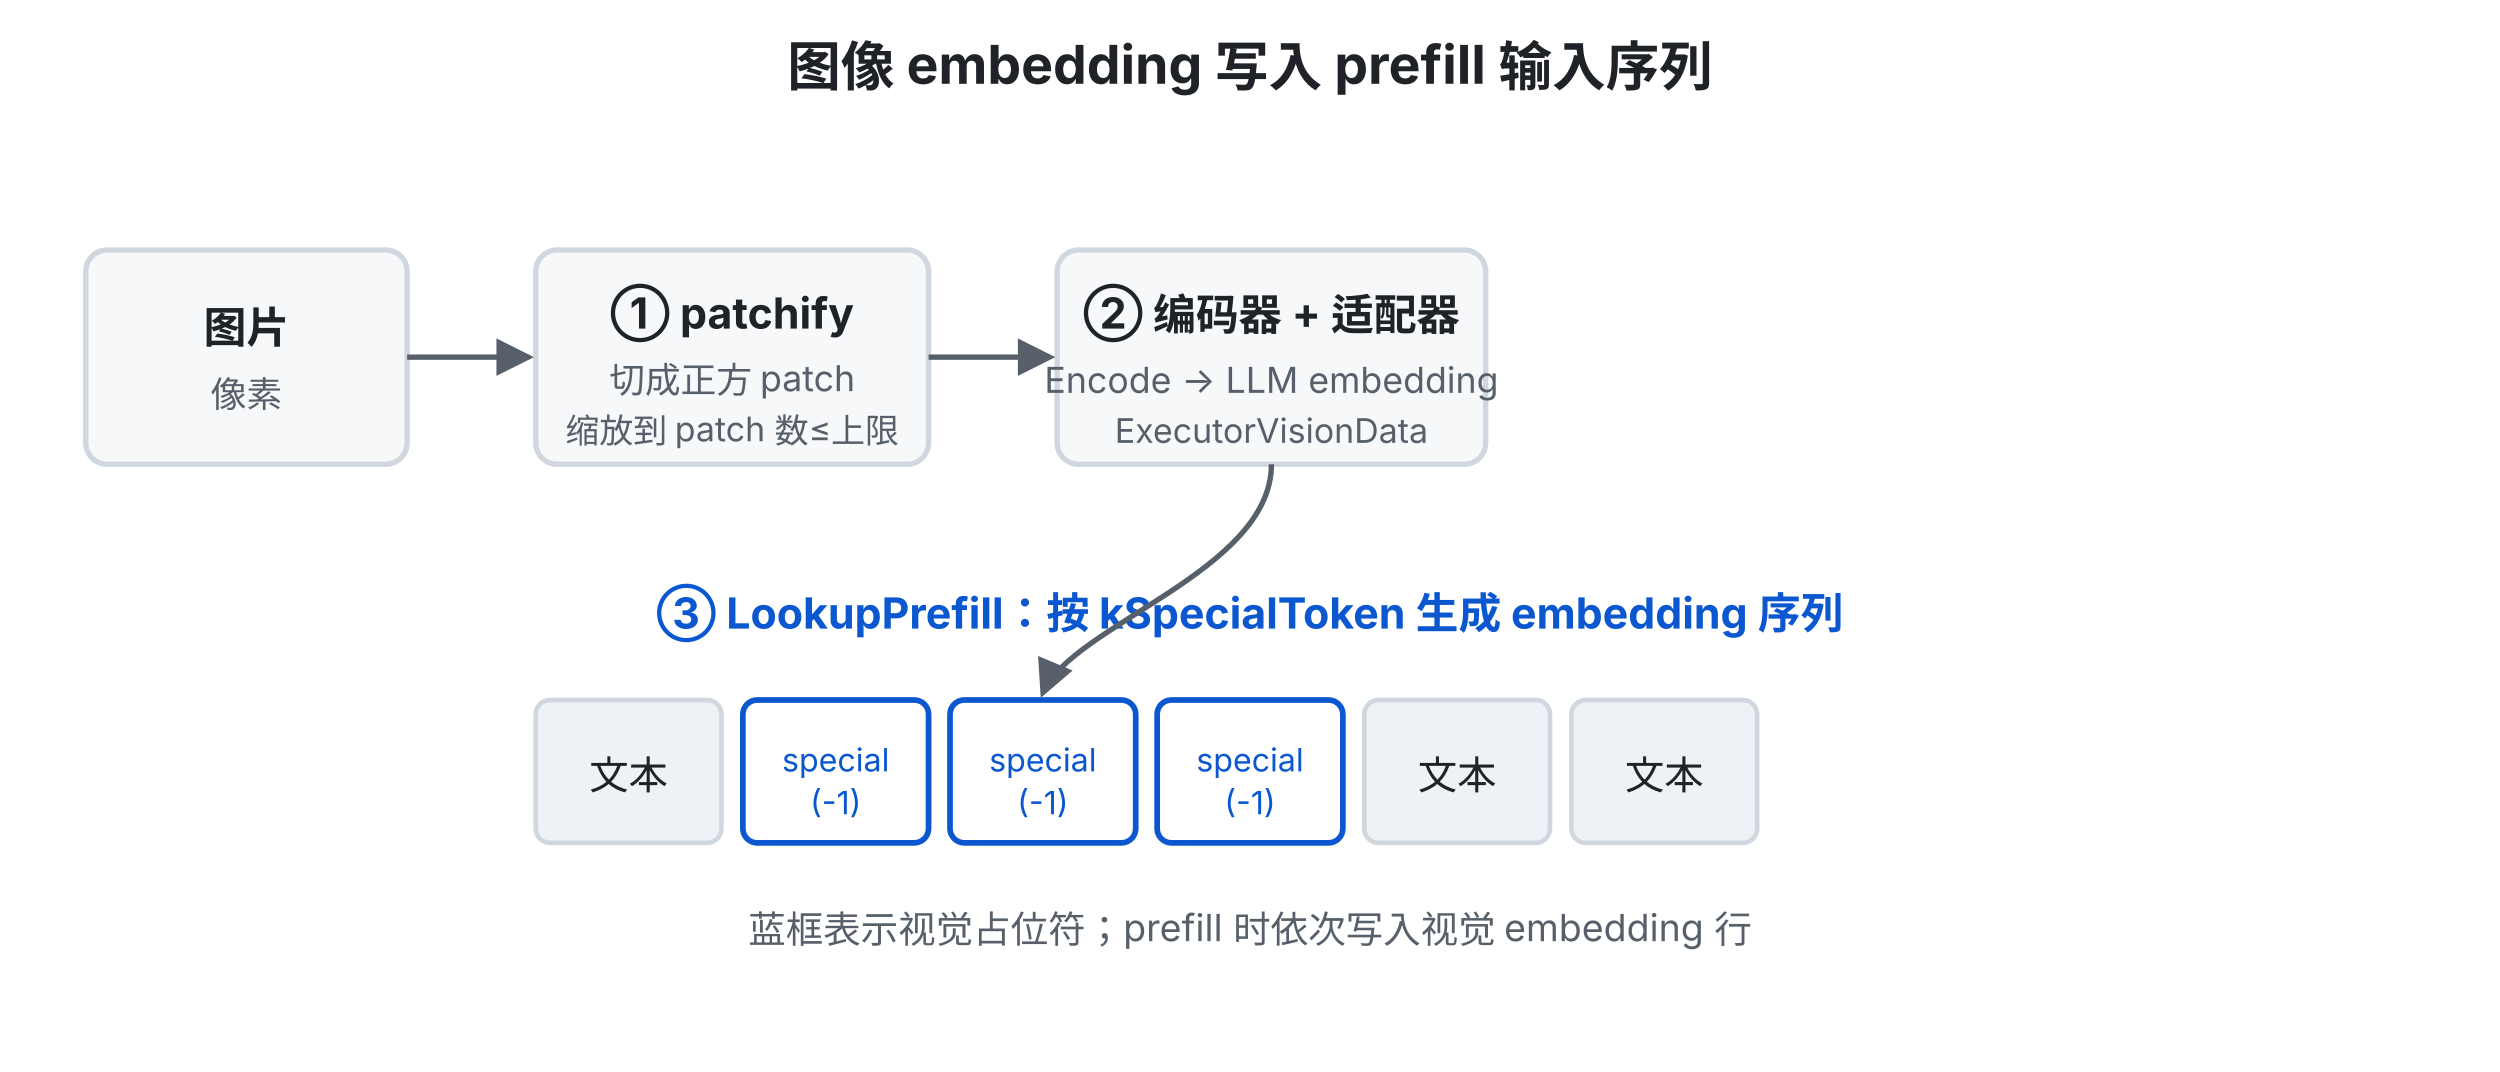
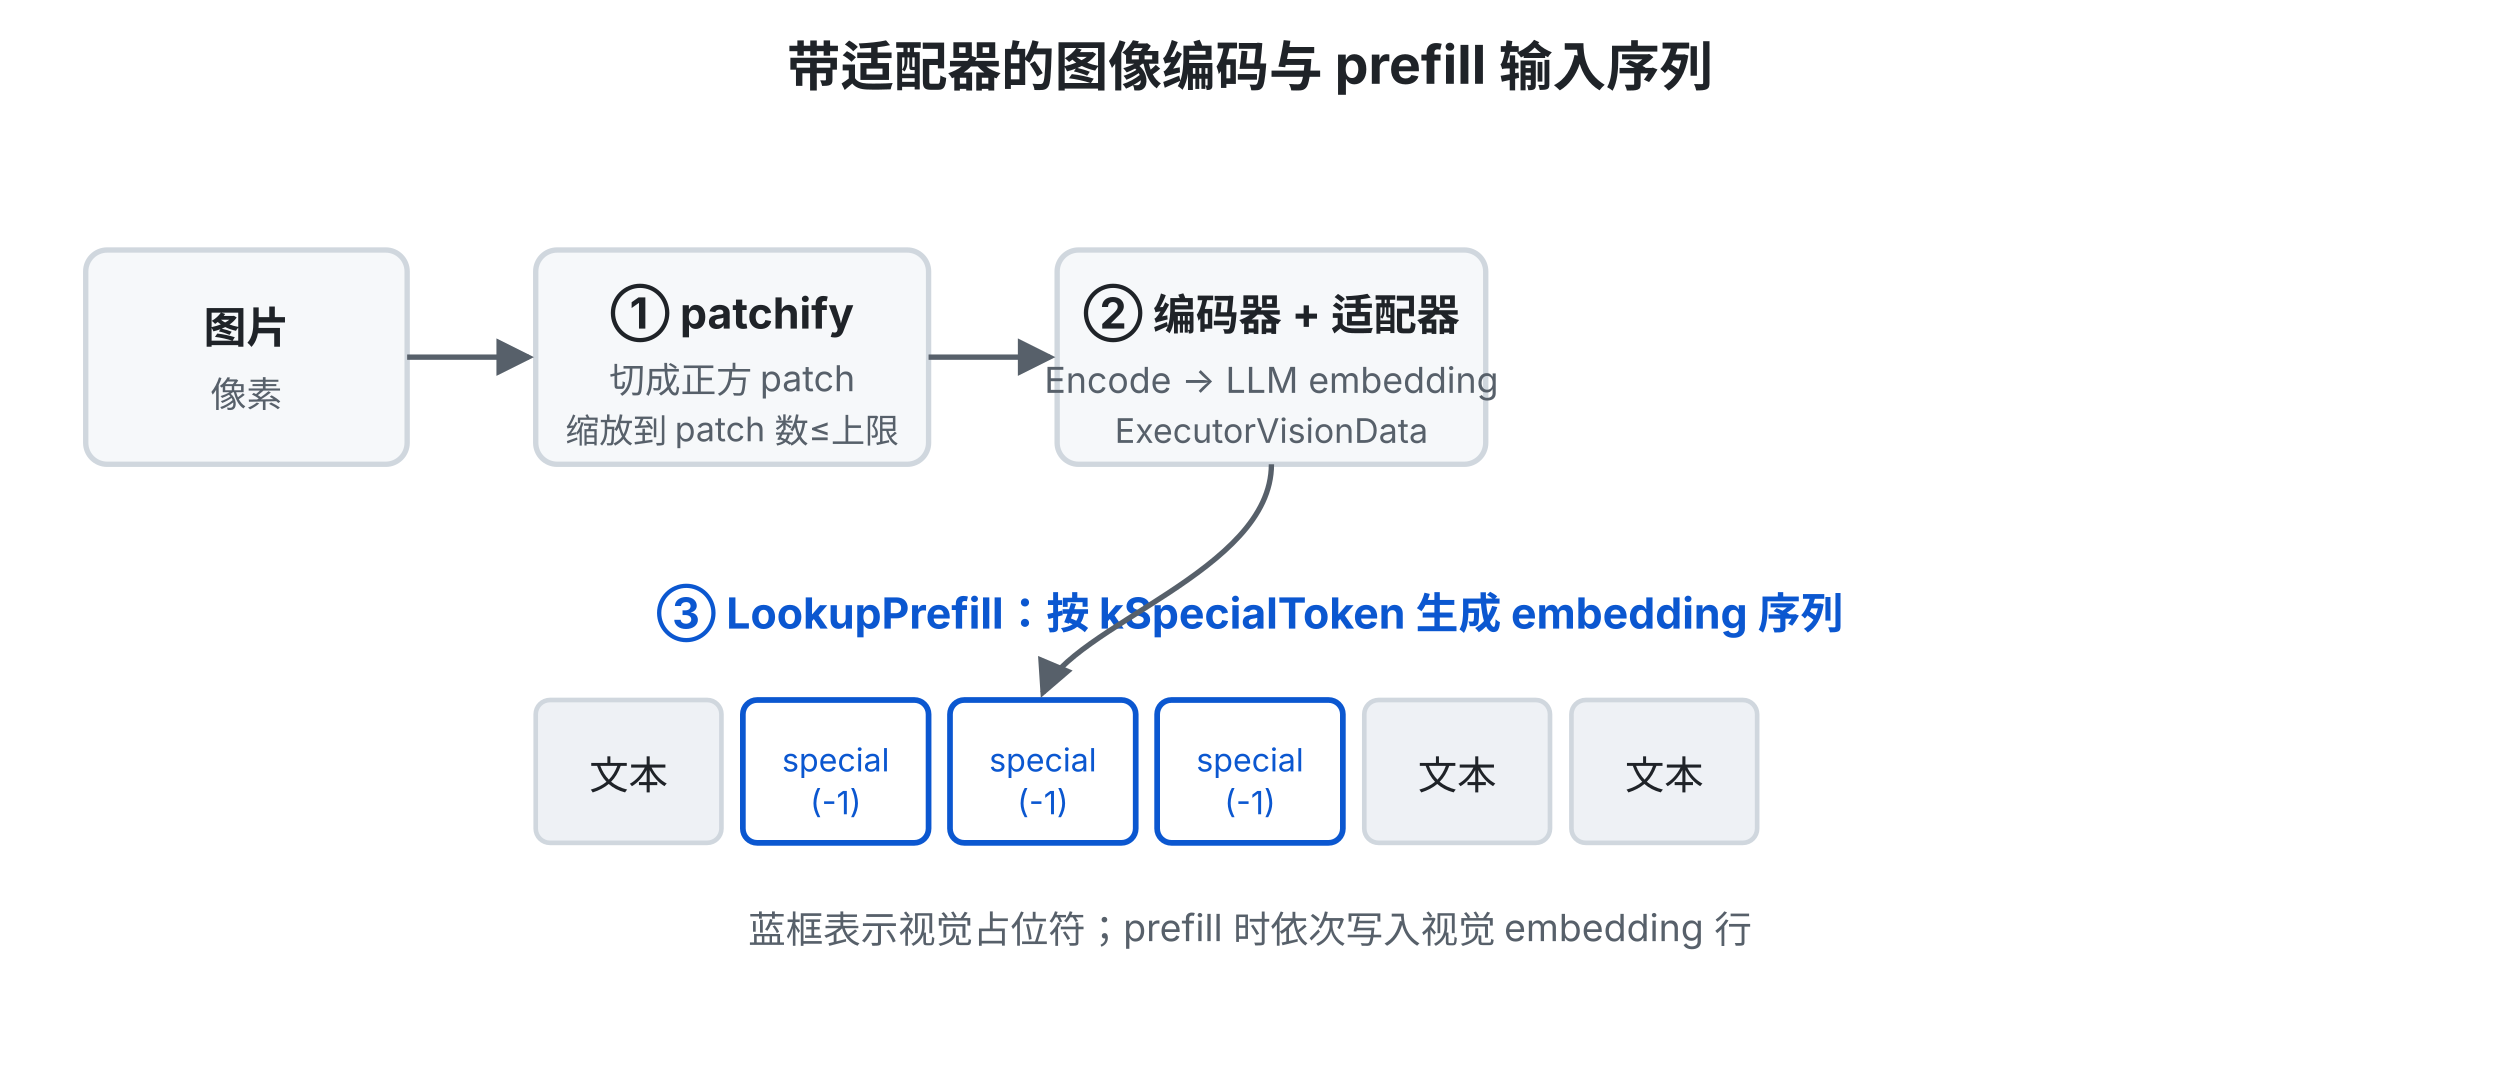
<svg xmlns="http://www.w3.org/2000/svg" viewBox="0 0 700 300" width="700" height="300" role="img" aria-label="图像经编码后按占位符写入 prefill embedding 序列">
  <defs>
    <style>
      text { font-family: -apple-system, "PingFang SC", "Microsoft YaHei", sans-serif; }
      .box  { fill: var(--fig-surface, #f6f8fa); stroke: var(--fig-border, #d0d7de); stroke-width: 1.5; }
      .t  { fill: var(--fig-text, #1f2328); }
      .ts { fill: var(--fig-text-soft, #57606a); }
      .accent { fill: var(--fig-accent, #0b57d0); }
      .txt { fill: var(--fig-surface-2, #eef1f5); stroke: var(--fig-border, #d0d7de); stroke-width: 1.3; }
      .slot { fill: var(--fig-bg, #fff); stroke: var(--fig-accent, #0b57d0); stroke-width: 1.6; }
      .edge { stroke: var(--fig-text-soft, #57606a); stroke-width: 1.5; fill: none; }
    </style>
    <marker id="a10" orient="auto" markerWidth="8" markerHeight="8" refX="6" refY="3.5">
      <path d="M0,0 L7,3.5 L0,7 z" fill="var(--fig-text-soft, #57606a)" />
    </marker>
  </defs>
-   <text class="t" x="350" y="24" text-anchor="middle" style="font-size:15px;font-weight:700">图像 embedding 写入 prefill 输入序列</text>
+   <text class="t" x="350" y="24" text-anchor="middle" style="font-size:15px;font-weight:700">带适配器的图像编码与 prefill 输入序列</text>
  <rect class="box" x="24" y="70" width="90" height="60" rx="6" />
  <text class="t" x="69" y="96" text-anchor="middle" style="font-size:12px;font-weight:700">图片</text>
  <text class="ts" x="69" y="114" text-anchor="middle" style="font-size:10px">像素</text>
  <rect class="box" x="150" y="70" width="110" height="60" rx="6" />
  <text class="t" x="205" y="92" text-anchor="middle" style="font-size:12px;font-weight:700">① patchify</text>
  <text class="ts" x="205" y="110" text-anchor="middle" style="font-size:10px">切成正方 patch</text>
  <text class="ts" x="205" y="124" text-anchor="middle" style="font-size:9.5px">缩放到 patch 数≤上限</text>
  <rect class="box" x="296" y="70" width="120" height="60" rx="6" />
  <text class="t" x="356" y="92" text-anchor="middle" style="font-size:12px;font-weight:700">② 编码器 + 适配器</text>
  <text class="ts" x="356" y="110" text-anchor="middle" style="font-size:10px">Encode → LLM embedding</text>
  <text class="ts" x="356" y="124" text-anchor="middle" style="font-size:9.5px">ExecutorVisionData</text>
  <path class="edge" marker-end="url(#a10)" d="M114,100 H148" />
  <path class="edge" marker-end="url(#a10)" d="M260,100 H294" />
  <text class="accent" x="350" y="176" text-anchor="middle" style="font-size:12px;font-weight:700">③ LookupPrefill：按 kSpecialToken 生成 embedding 序列</text>
  <g transform="translate(150,196)">
    <rect class="txt" x="0" y="0" width="52" height="40" rx="4" />
    <text class="t" x="26" y="25" text-anchor="middle" style="font-size:11px">文本</text>
    <rect class="slot" x="58" y="0" width="52" height="40" rx="4" />
    <text class="accent" x="84" y="20" text-anchor="middle" style="font-size:9px">special</text>
    <text class="accent" x="84" y="32" text-anchor="middle" style="font-size:9px">(-1)</text>
    <rect class="slot" x="116" y="0" width="52" height="40" rx="4" />
    <text class="accent" x="142" y="20" text-anchor="middle" style="font-size:9px">special</text>
    <text class="accent" x="142" y="32" text-anchor="middle" style="font-size:9px">(-1)</text>
    <rect class="slot" x="174" y="0" width="52" height="40" rx="4" />
    <text class="accent" x="200" y="20" text-anchor="middle" style="font-size:9px">special</text>
    <text class="accent" x="200" y="32" text-anchor="middle" style="font-size:9px">(-1)</text>
    <rect class="txt" x="232" y="0" width="52" height="40" rx="4" />
    <text class="t" x="258" y="25" text-anchor="middle" style="font-size:11px">文本</text>
    <rect class="txt" x="290" y="0" width="52" height="40" rx="4" />
    <text class="t" x="316" y="25" text-anchor="middle" style="font-size:11px">文本</text>
  </g>
  <path class="edge" marker-end="url(#a10)" d="M356,130 C 356,160 300,175 292,194" />
  <text class="ts" x="350" y="264" text-anchor="middle" style="font-size:10.5px">蓝框表示视觉占位符；prefill 时依次写入视觉 embedding 行</text>
</svg>
